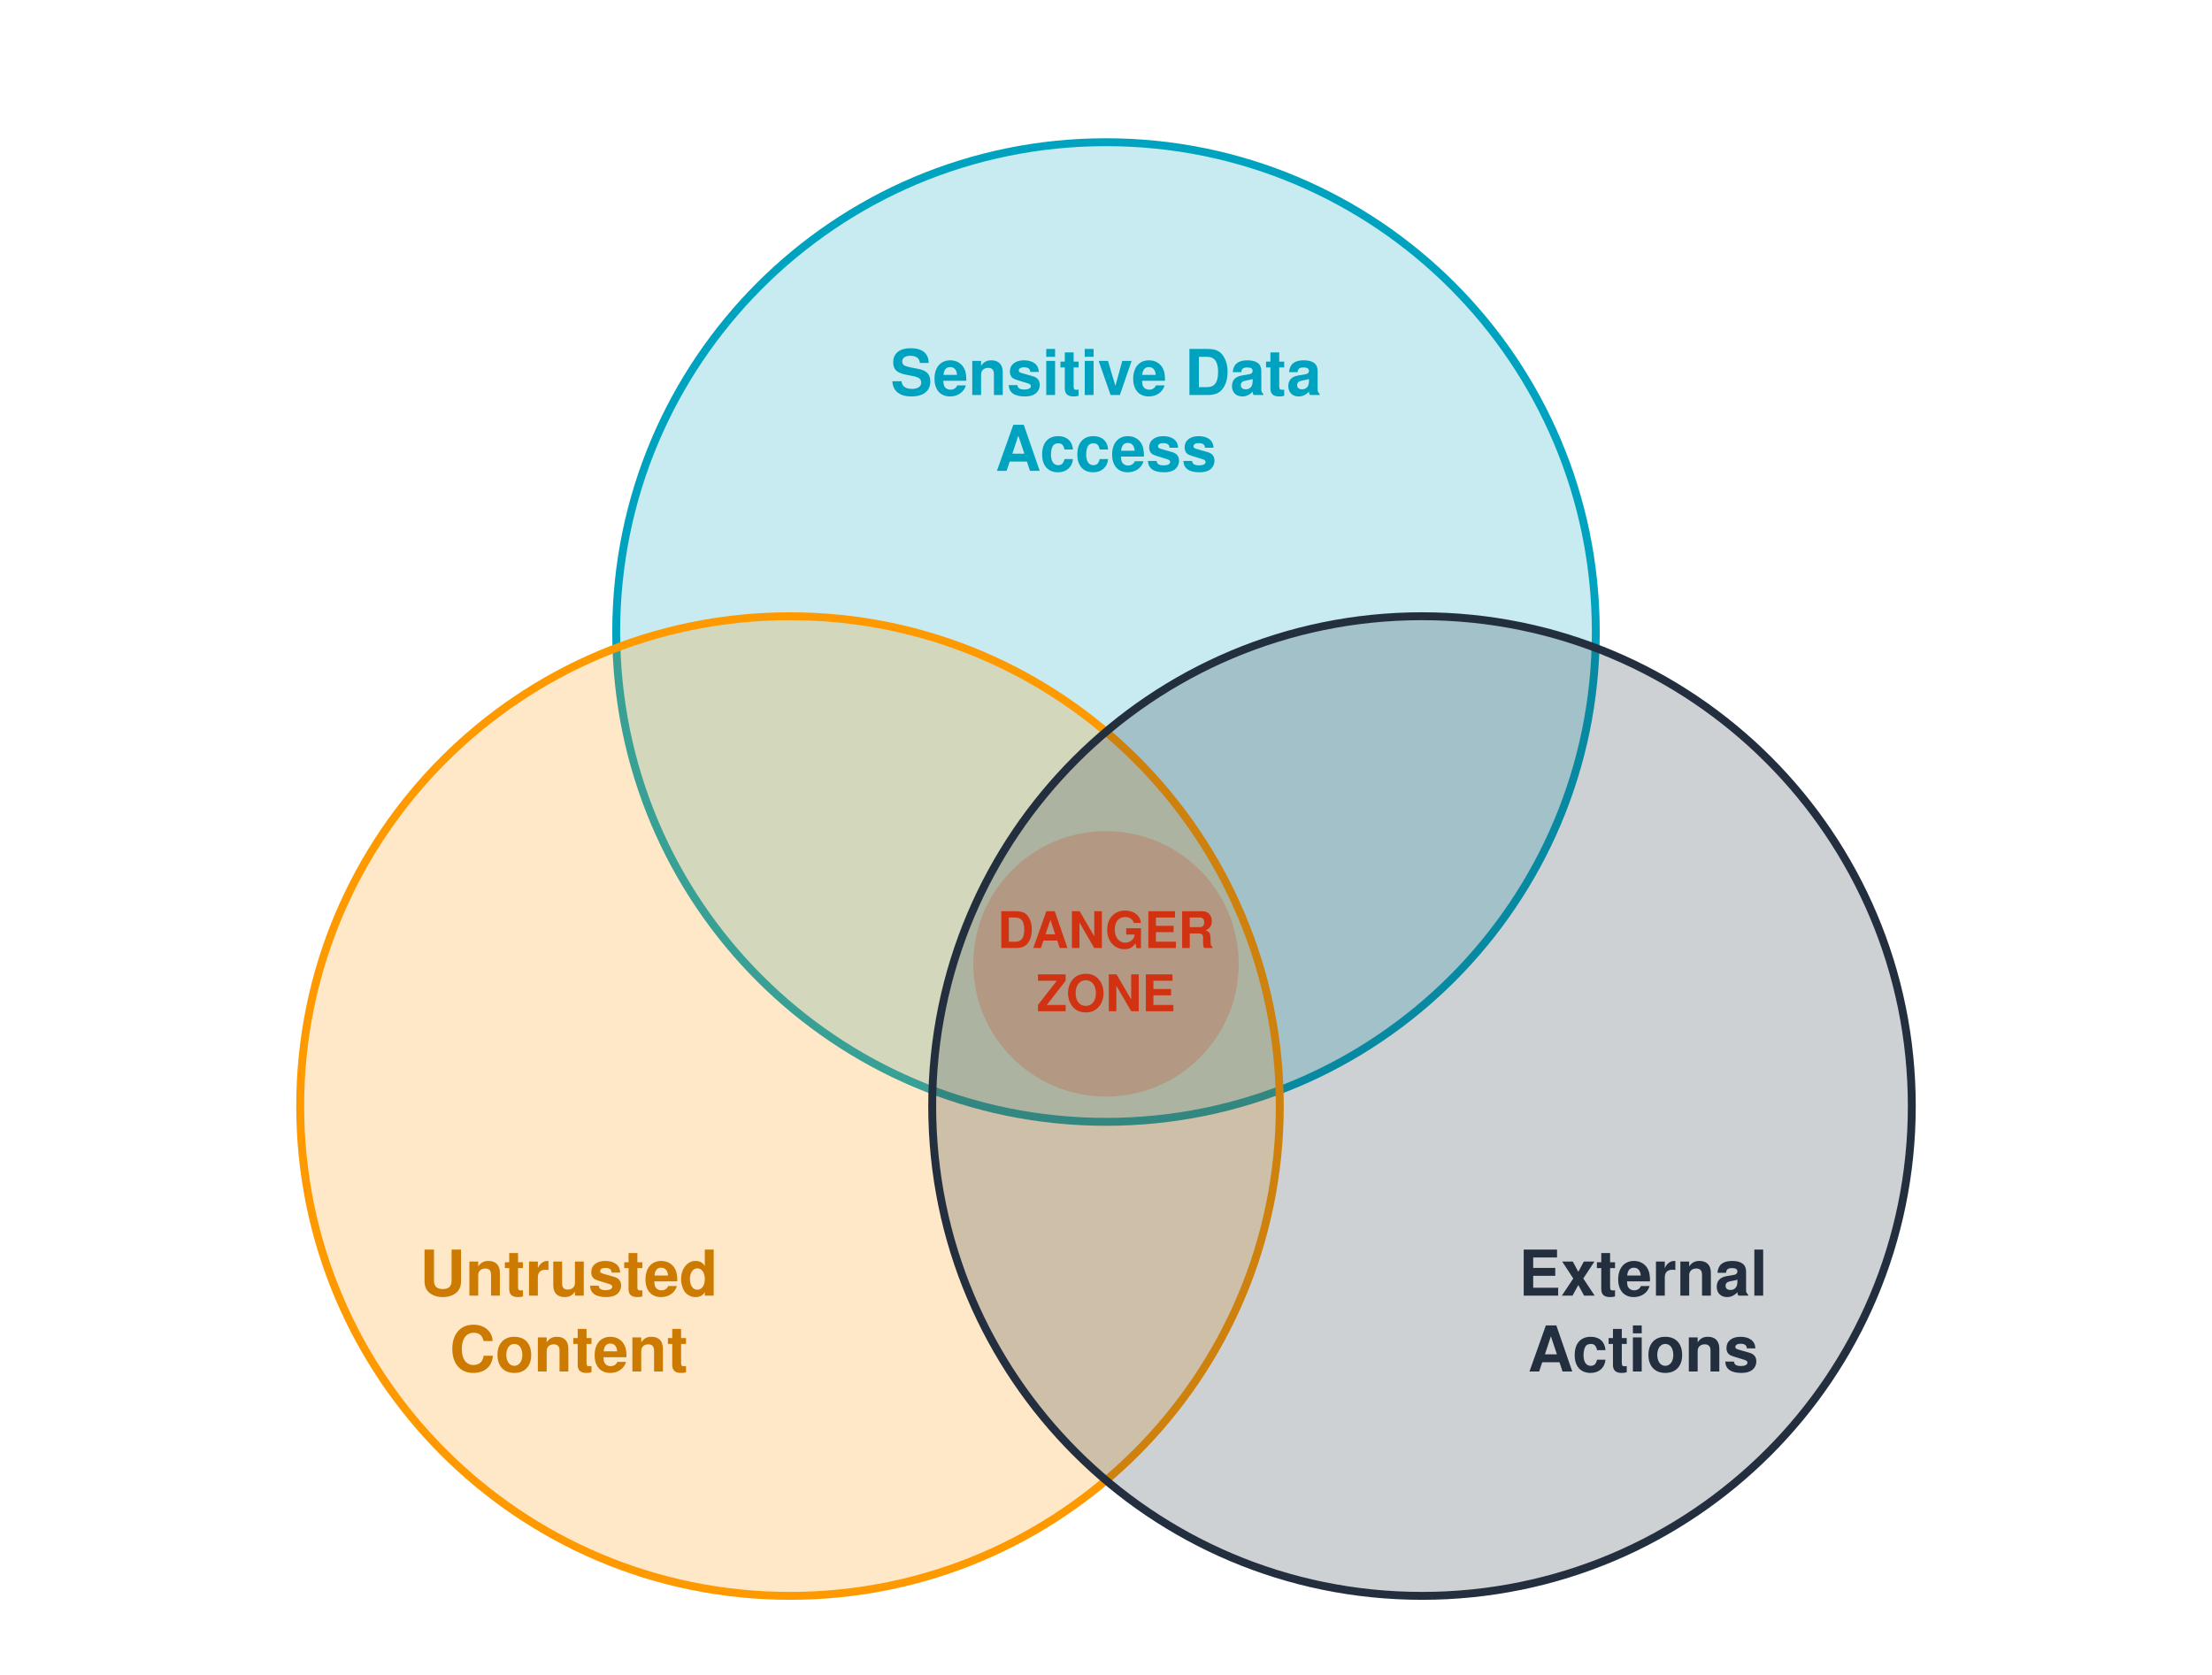
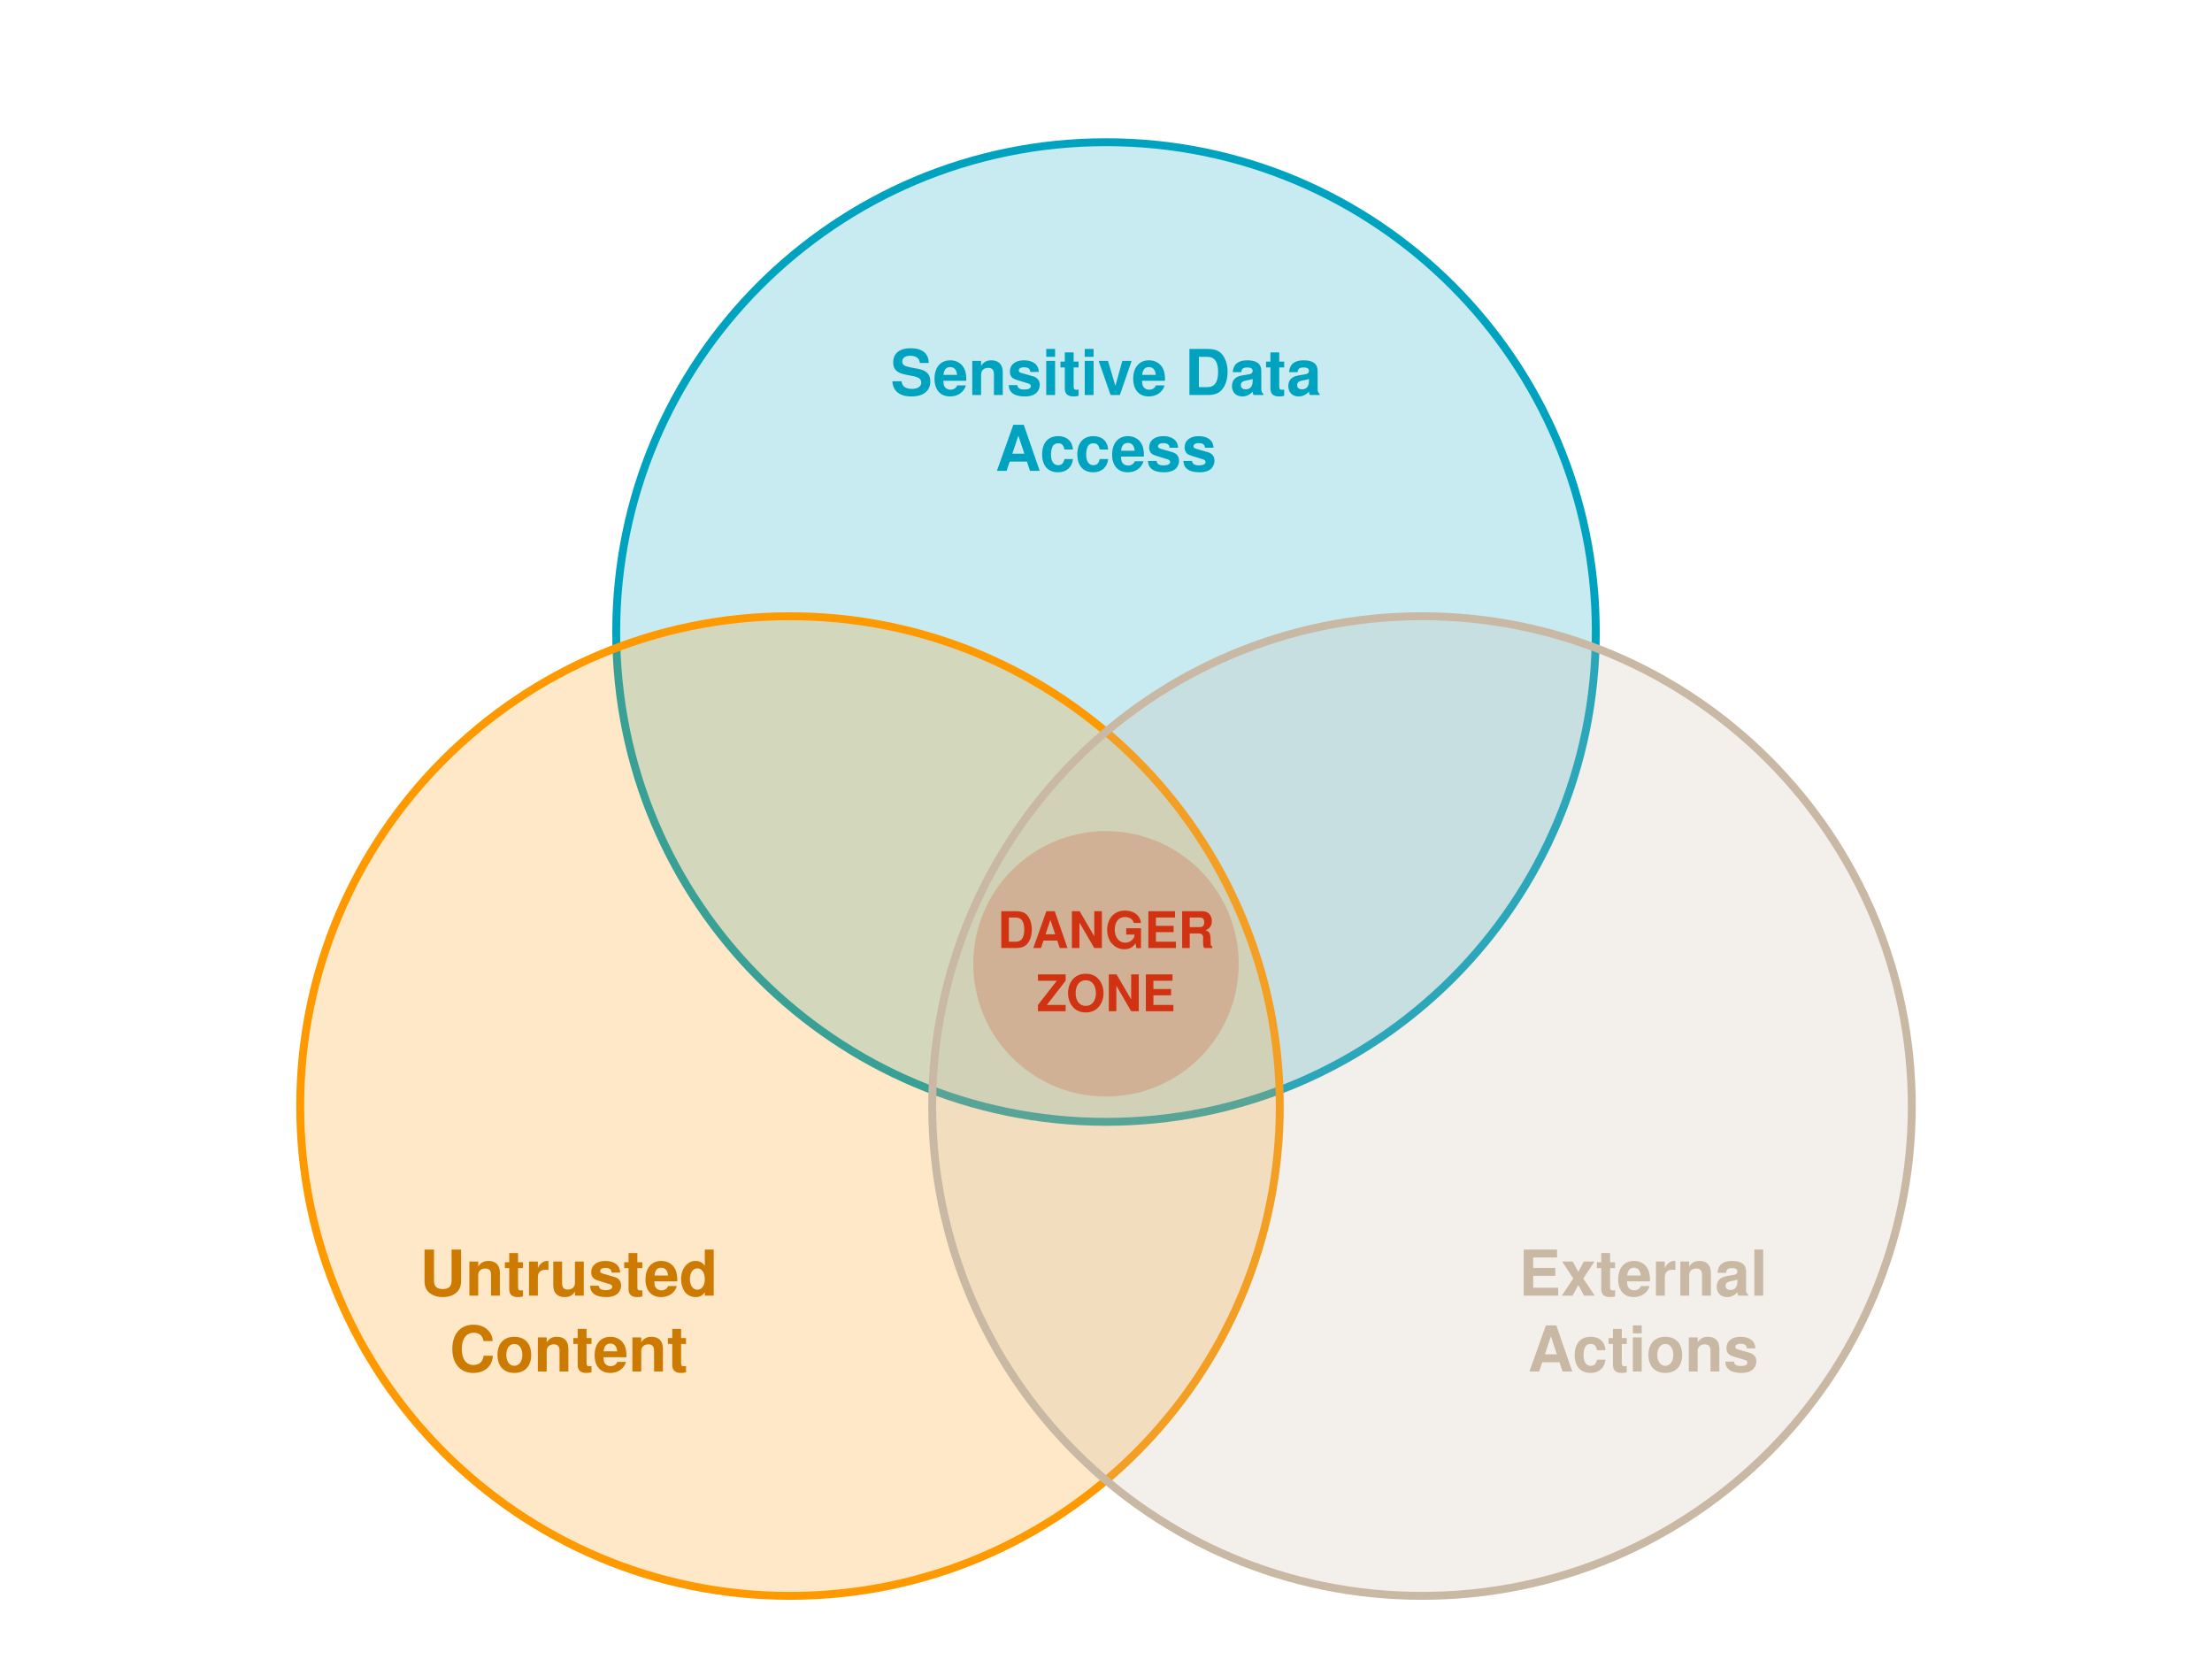
<svg xmlns="http://www.w3.org/2000/svg" viewBox="0 0 700 530">
  <circle cx="350" cy="200" r="155" fill="#00A3BF" fill-opacity="0.22" stroke="#00A3BF" stroke-width="2.5" />
  <circle cx="250" cy="350" r="155" fill="#FF9900" fill-opacity="0.22" stroke="#FF9900" stroke-width="2.5" />
-   <circle cx="450" cy="350" r="155" fill="#232F3E" fill-opacity="0.22" stroke="#232F3E" stroke-width="2.5" />
+   <circle cx="450" cy="350" r="155" fill="#C9B8A3" fill-opacity="0.22" stroke="#C9B8A3" stroke-width="2.5" />
  <circle cx="350" cy="305" r="42" fill="#D13212" fill-opacity="0.2" stroke="none" />
  <text x="350" y="125" text-anchor="middle" font-family="'Amazon Ember','Segoe UI',Helvetica,sans-serif" font-size="20" font-weight="700" fill="#00A3BF">Sensitive Data</text>
  <text x="350" y="149" text-anchor="middle" font-family="'Amazon Ember','Segoe UI',Helvetica,sans-serif" font-size="20" font-weight="700" fill="#00A3BF">Access</text>
  <text x="180" y="410" text-anchor="middle" font-family="'Amazon Ember','Segoe UI',Helvetica,sans-serif" font-size="20" font-weight="700" fill="#CC7A00">Untrusted</text>
  <text x="180" y="434" text-anchor="middle" font-family="'Amazon Ember','Segoe UI',Helvetica,sans-serif" font-size="20" font-weight="700" fill="#CC7A00">Content</text>
-   <text x="520" y="410" text-anchor="middle" font-family="'Amazon Ember','Segoe UI',Helvetica,sans-serif" font-size="20" font-weight="700" fill="#232F3E">External</text>
-   <text x="520" y="434" text-anchor="middle" font-family="'Amazon Ember','Segoe UI',Helvetica,sans-serif" font-size="20" font-weight="700" fill="#232F3E">Actions</text>
+   <text x="520" y="410" text-anchor="middle" font-family="'Amazon Ember','Segoe UI',Helvetica,sans-serif" font-size="20" font-weight="700" fill="#C9B8A3">External</text>
+   <text x="520" y="434" text-anchor="middle" font-family="'Amazon Ember','Segoe UI',Helvetica,sans-serif" font-size="20" font-weight="700" fill="#C9B8A3">Actions</text>
  <text x="350" y="300" text-anchor="middle" font-family="'Amazon Ember','Segoe UI',Helvetica,sans-serif" font-size="16" font-weight="800" fill="#D13212">DANGER</text>
  <text x="350" y="320" text-anchor="middle" font-family="'Amazon Ember','Segoe UI',Helvetica,sans-serif" font-size="16" font-weight="800" fill="#D13212">ZONE</text>
</svg>
